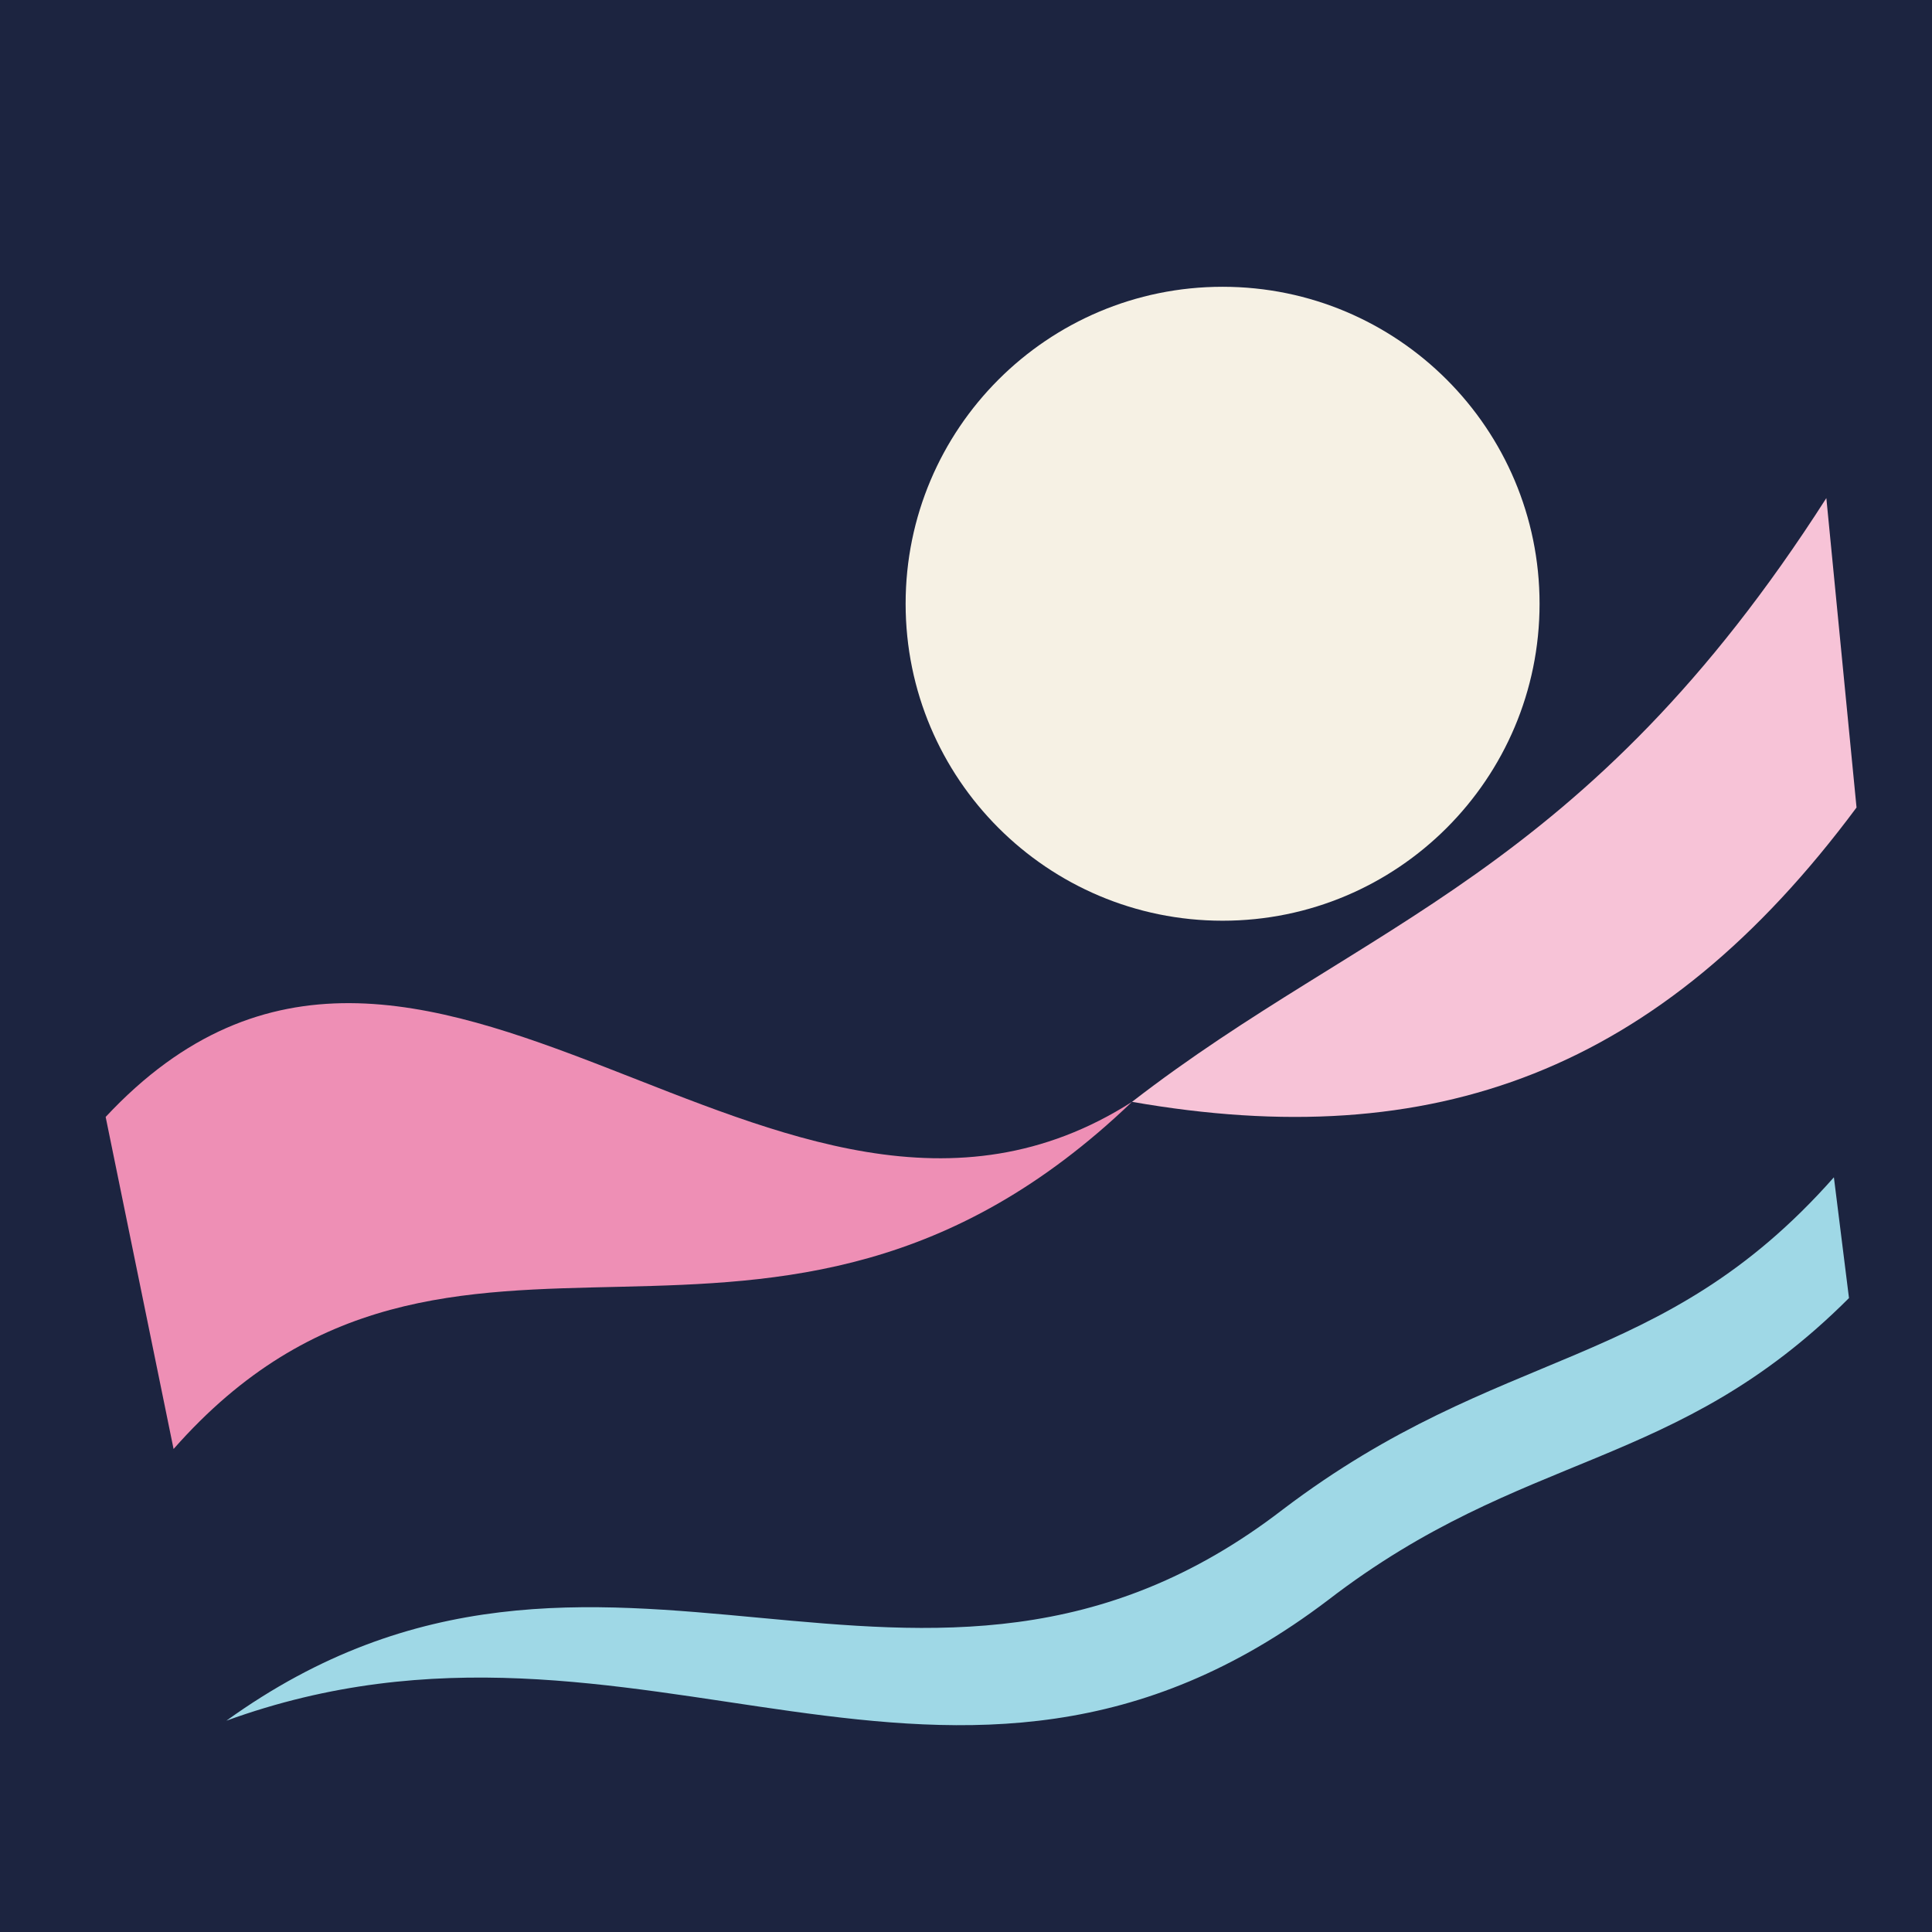
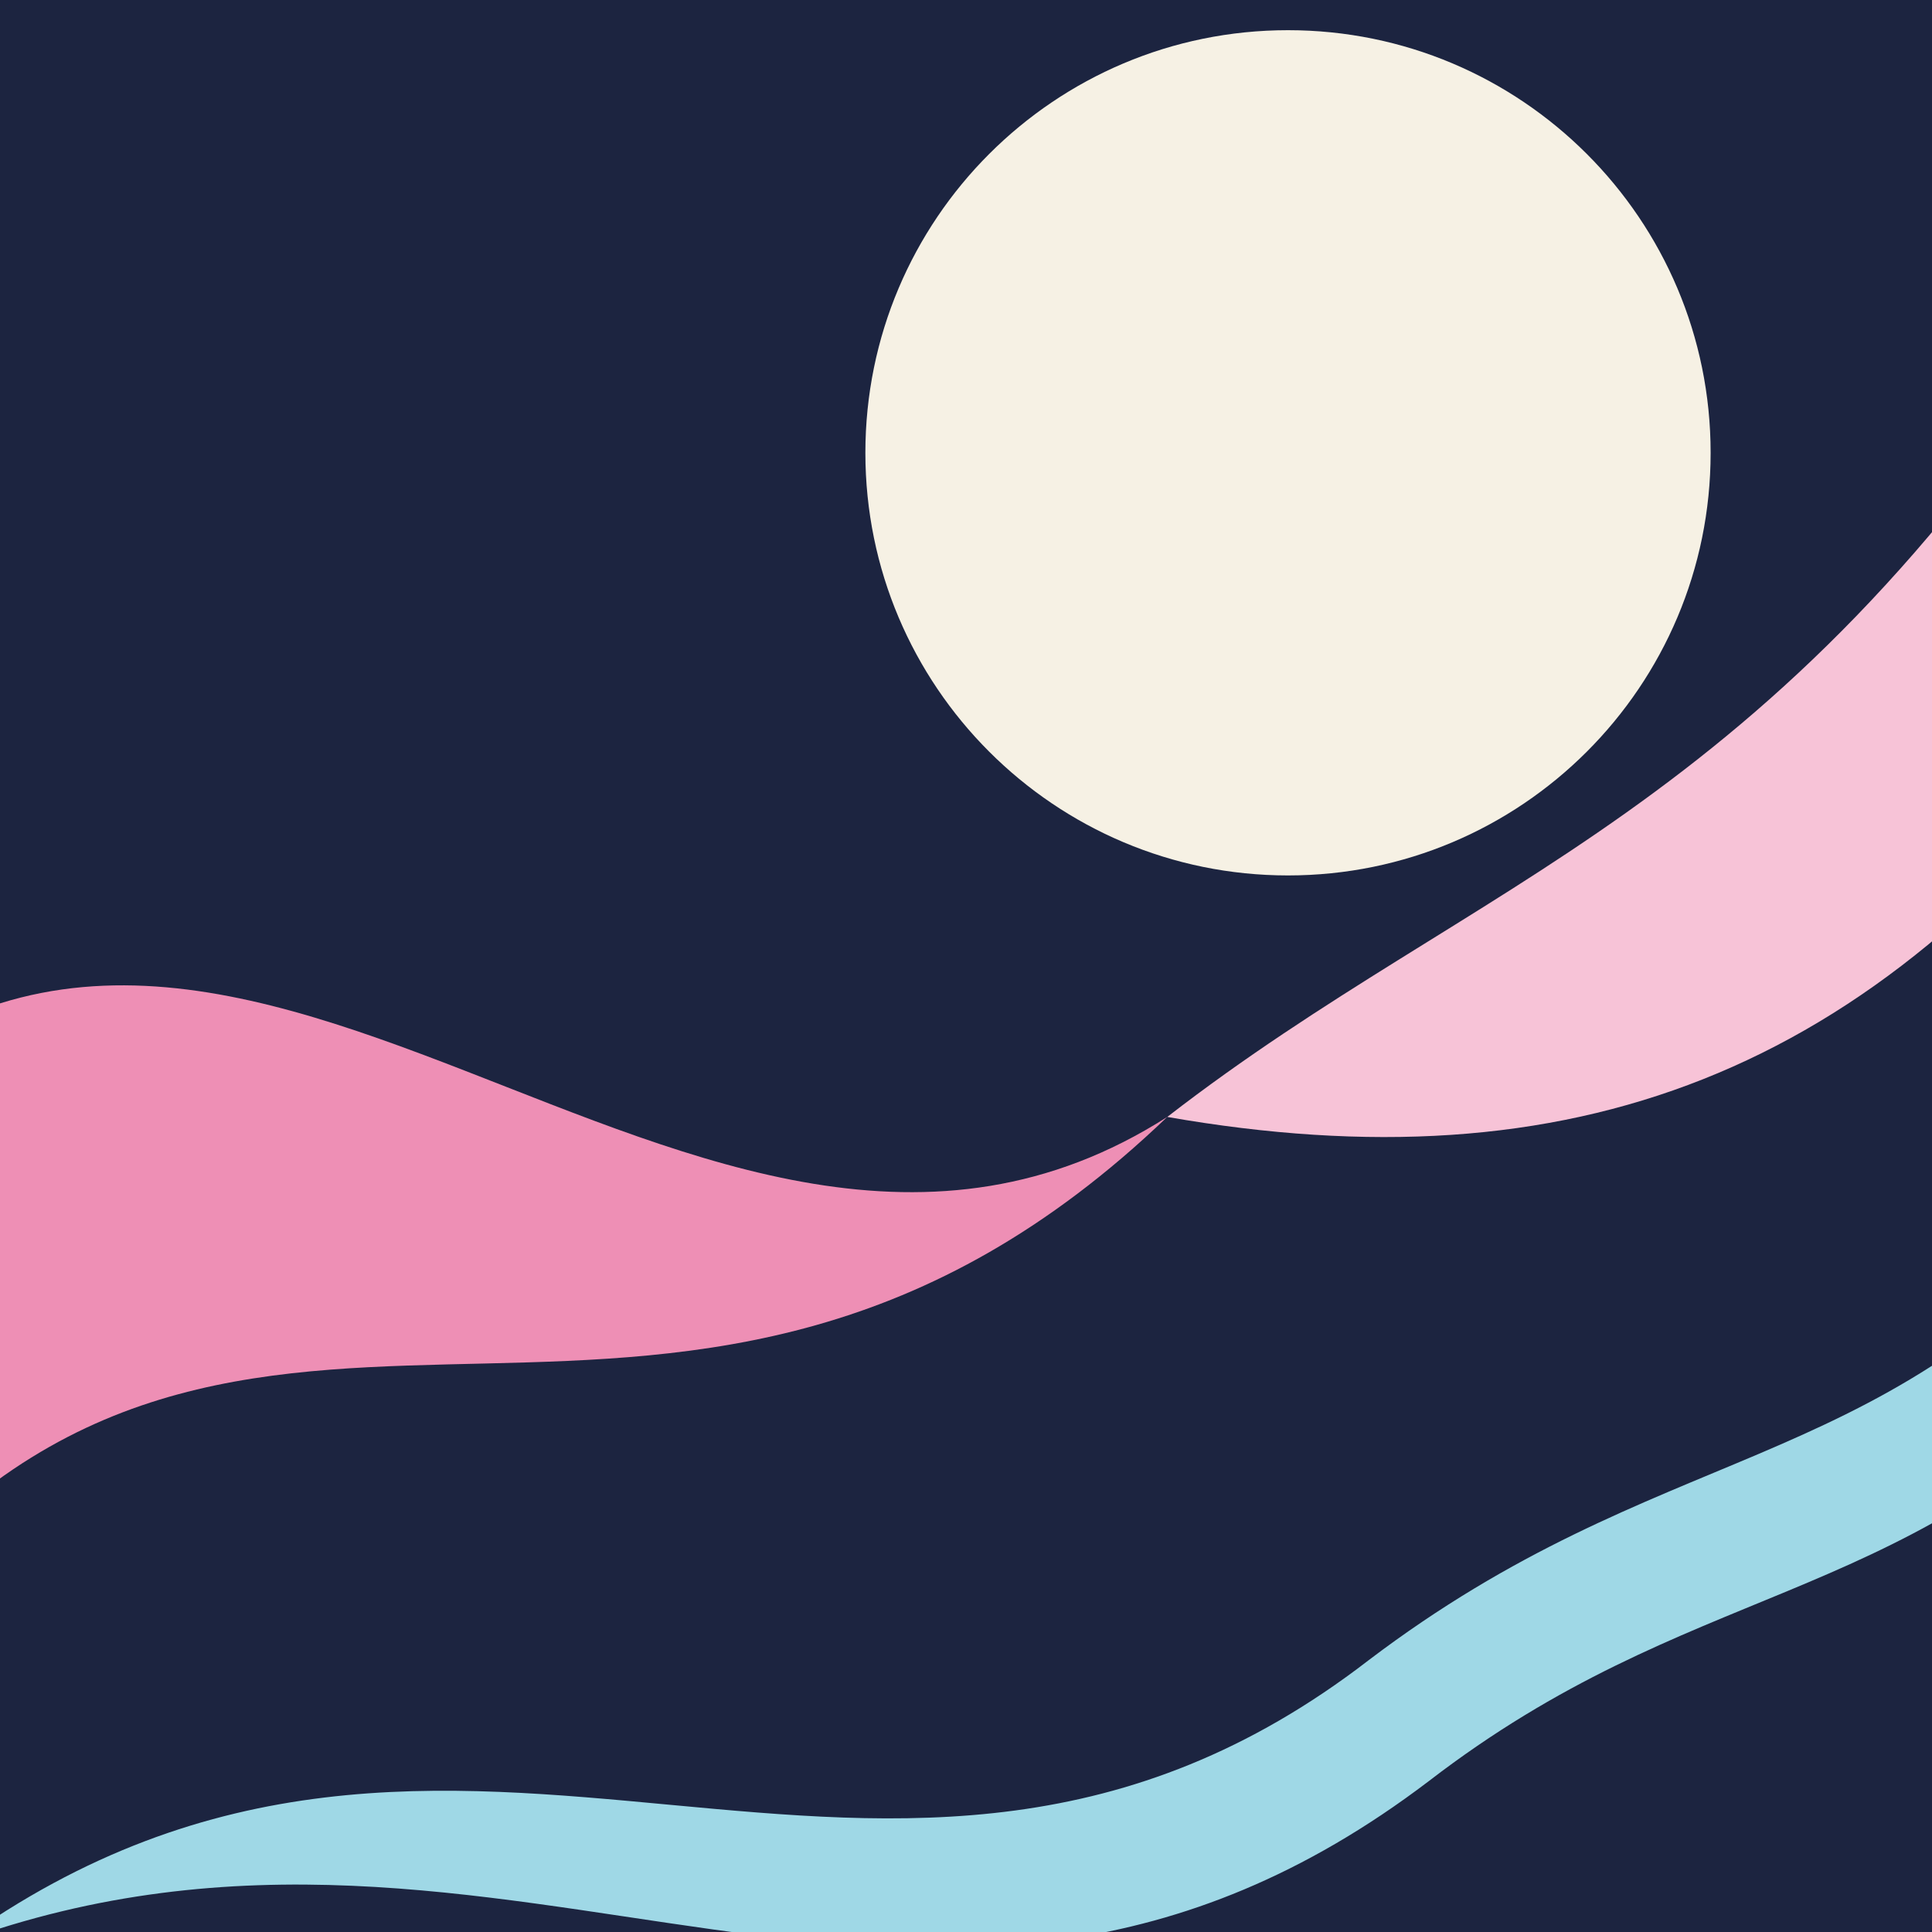
- <svg xmlns="http://www.w3.org/2000/svg" viewBox="0 0 512 512">
+ <svg xmlns="http://www.w3.org/2000/svg" viewBox="68 70 384 384">
  <rect width="512" height="512" fill="#1C2440" />
  <circle cx="324" cy="160" r="84" fill="#F6F1E4" />
  <path d="M28 296 C 112 206, 206 352, 300 292 C 204 384, 120 300, 46 384 Z" fill="#EE8FB5" />
  <path d="M300 292 C 362 244, 420 232, 484 132 L 492 214 C 440 284, 380 306, 300 292 Z" fill="#F7C3D7" />
  <path d="M60 456 C 160 384, 244 474, 340 400 C 398 356, 440 364, 486 312 L 490 344 C 444 390, 404 384, 352 424 C 252 500, 170 416, 60 456 Z" fill="#9FD8E6" />
</svg>
